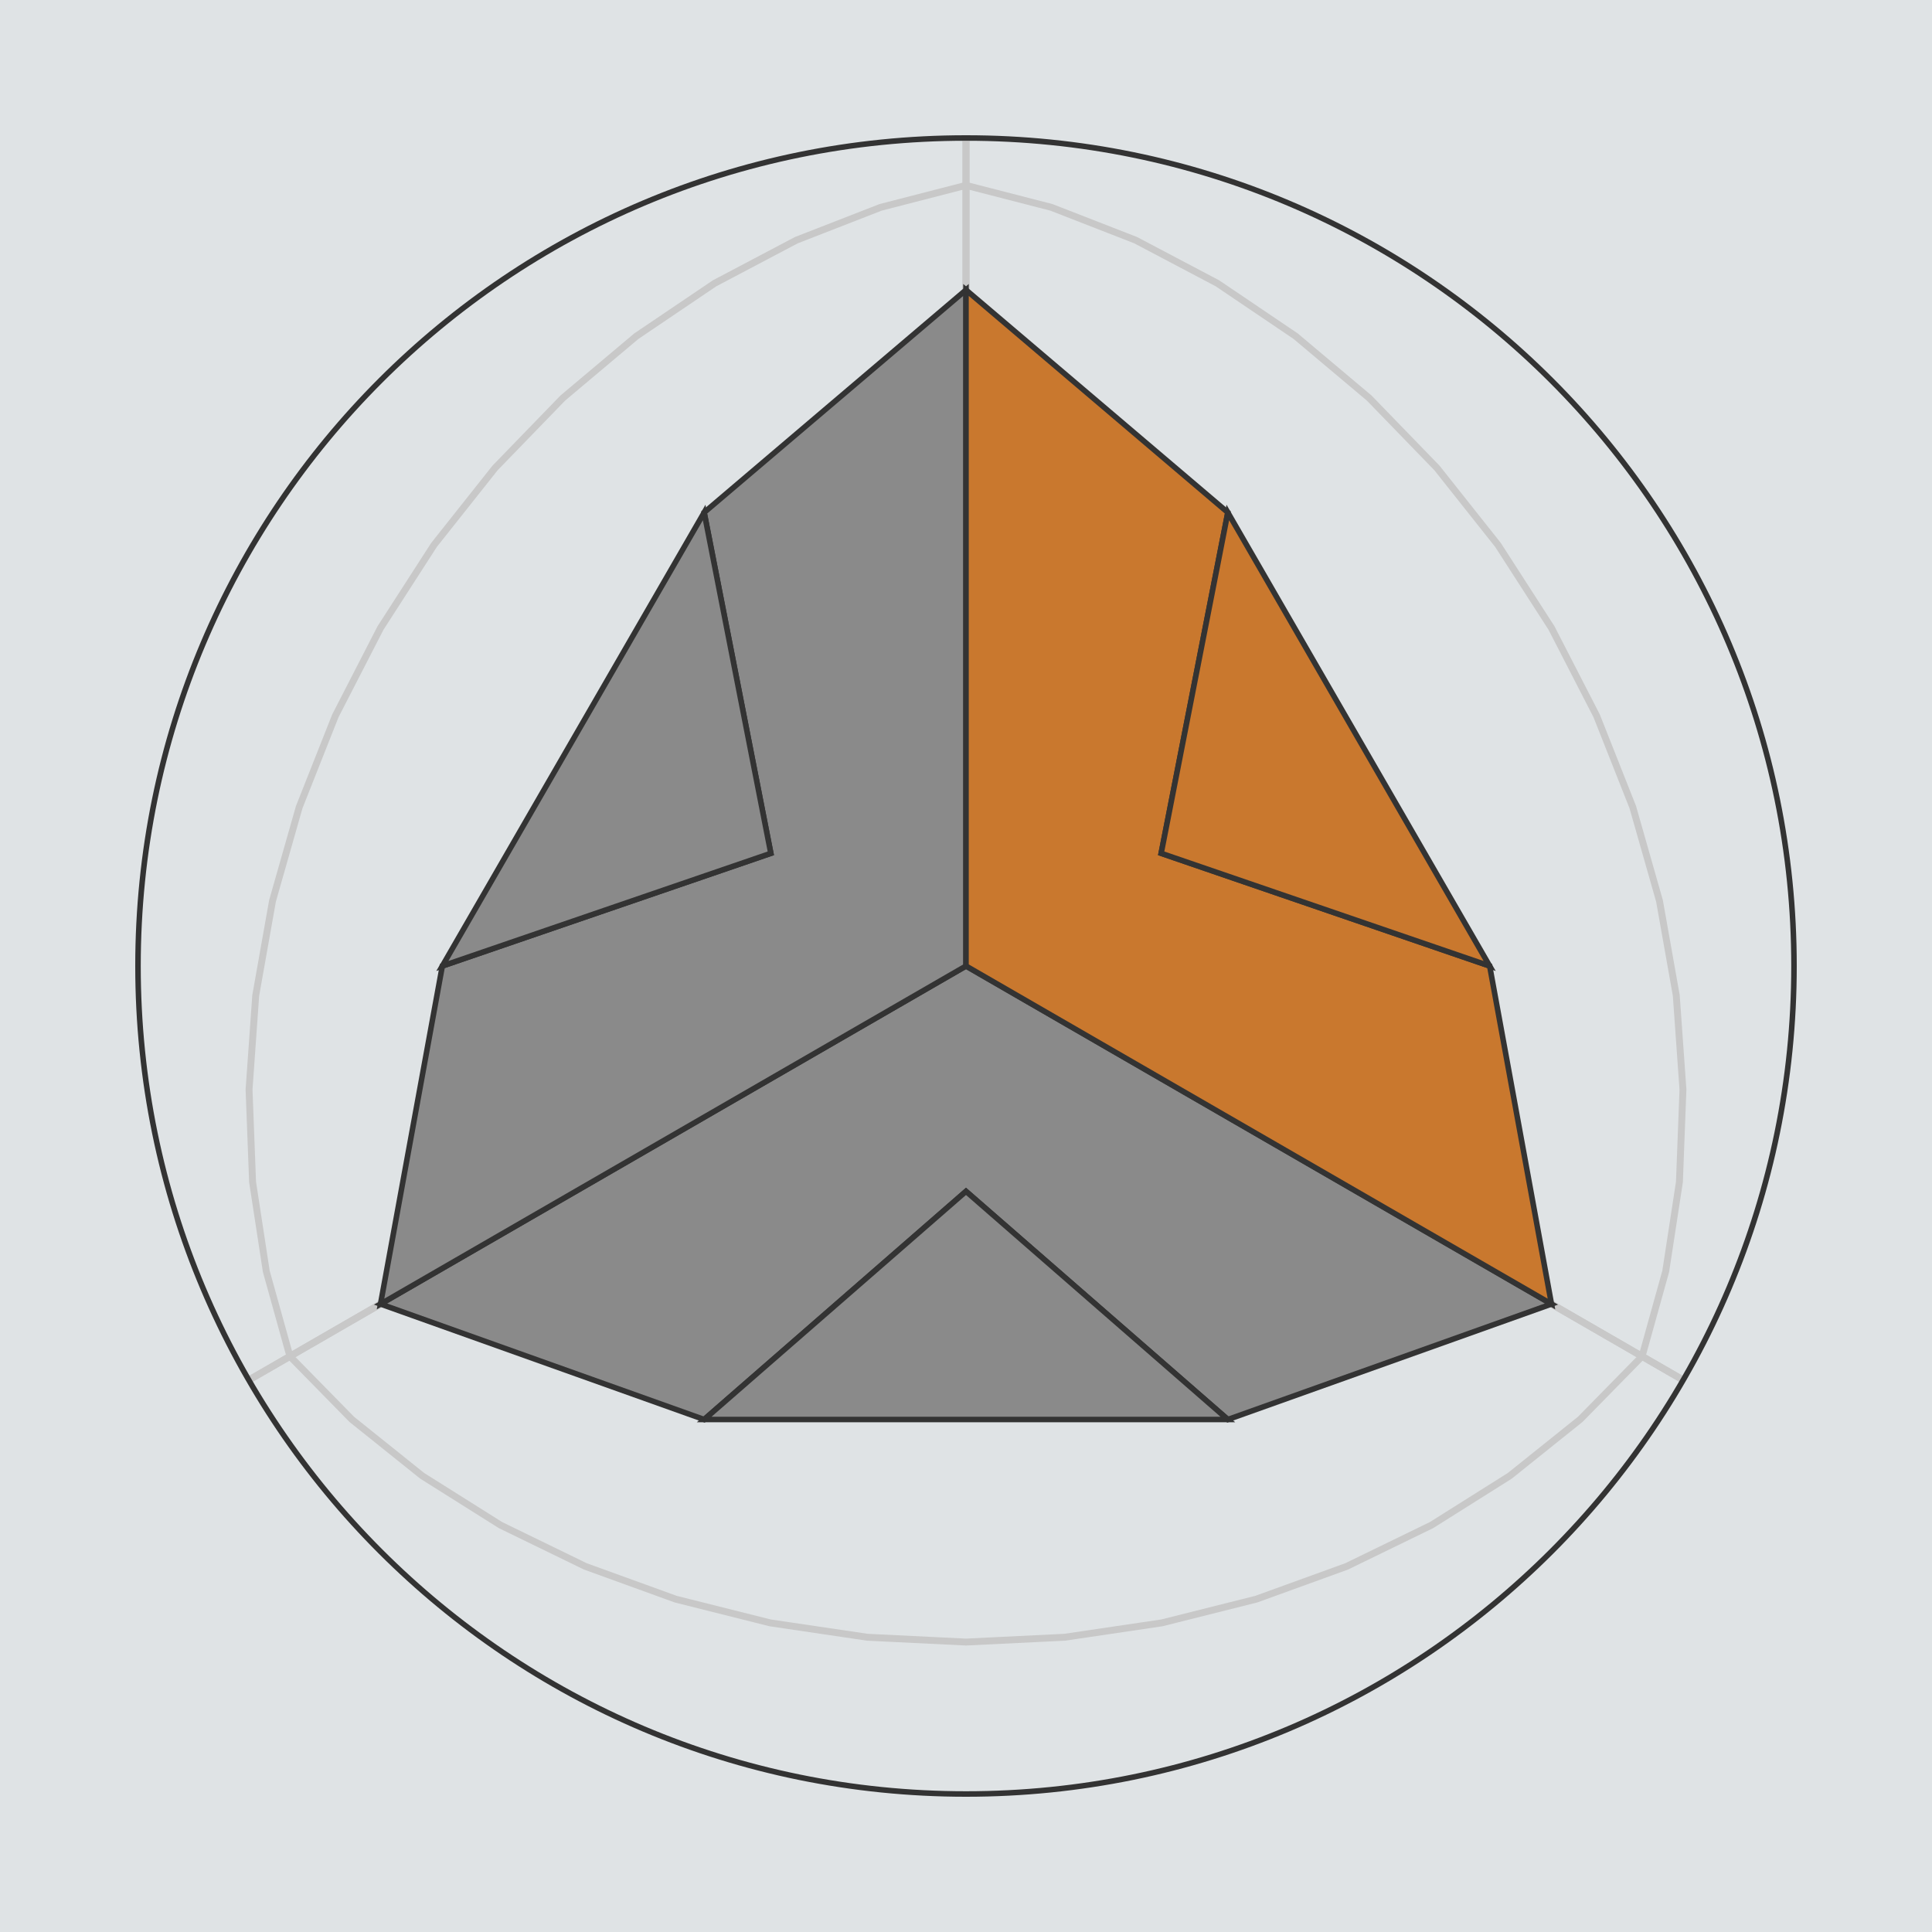
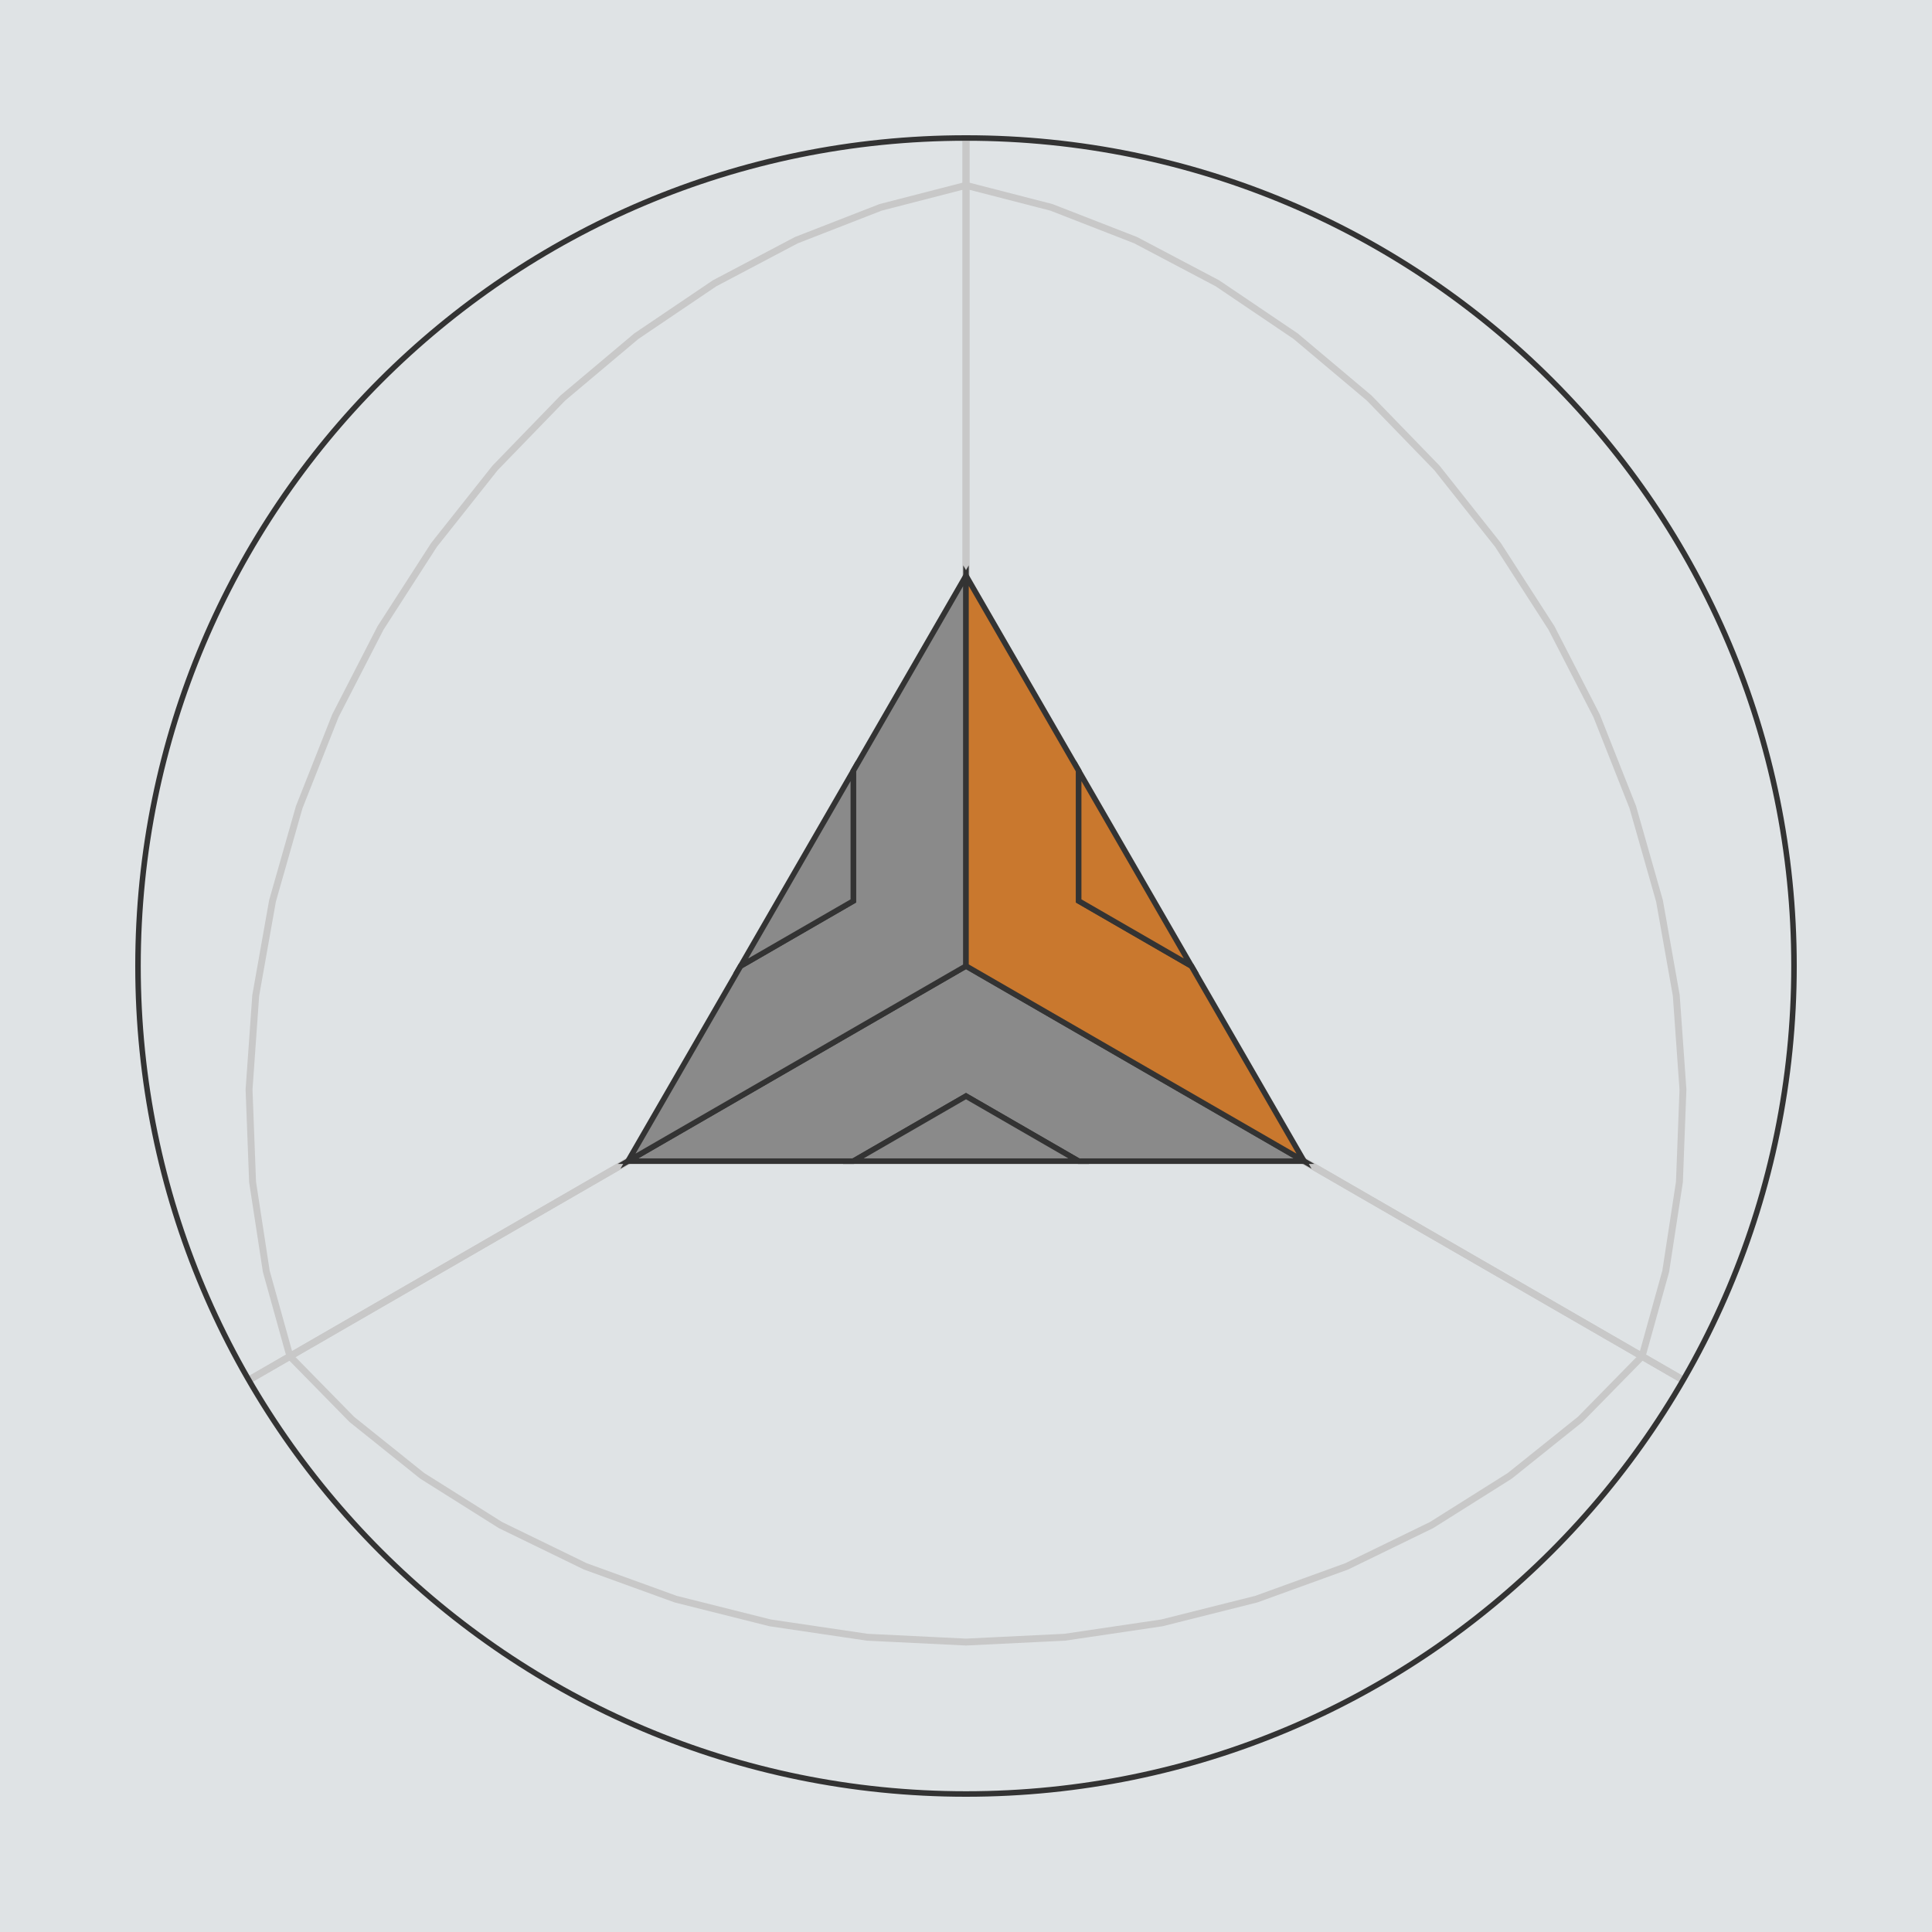
- <svg xmlns="http://www.w3.org/2000/svg" viewBox="-70.00 -70.00 140.00 140.00" width="140" height="140" data-orb-view="vertex-3" data-projection="spherical">
+ <svg xmlns="http://www.w3.org/2000/svg" viewBox="-70.00 -70.00 140.00 140.00" width="140" height="140" data-orb-view="vertex-3" data-projection="faceted">
  <rect x="-70.00" y="-70.00" width="140.00" height="140.00" fill="#dfe3e5" pointer-events="none" />
-   <path d="M0,0 L-6.19,3.574 L-12.292,7.097 L-18.219,10.519 L-23.887,13.791 L-29.214,16.867 L-34.125,19.702 L-38.55,22.257 L-42.426,24.495 L-45.698,26.384 L-48.319,27.897 L-50.252,29.013 L-51.469,29.715 L-51.953,29.995 L-51.697,29.847 L-50.704,29.274 L-48.99,28.284 L-44.514,32.848 L-39.404,36.944 L-33.733,40.514 L-27.582,43.507 L-21.038,45.88 L-14.194,47.599 L-7.148,48.641 L0,48.99 L7.148,48.641 L14.194,47.599 L21.038,45.88 L27.582,43.507 L33.733,40.514 L39.404,36.944 L44.514,32.848 L48.99,28.284 L50.704,29.274 L51.697,29.847 L51.953,29.995 L51.469,29.715 L50.252,29.013 L48.319,27.897 L45.698,26.384 L42.426,24.495 L38.55,22.257 L34.125,19.702 L29.214,16.867 L23.887,13.791 L18.219,10.519 L12.292,7.097 L6.19,3.574 L0,0 Z" fill="none" stroke="#c8c8c8" stroke-width="0.5" data-orb-scaffold="true" pointer-events="none" />
-   <path d="M0,0 L0,-7.148 L0,-14.194 L0,-21.038 L0,-27.582 L0,-33.733 L0,-39.404 L0,-44.514 L0,-48.99 L0,-52.768 L0,-55.794 L0,-58.026 L0,-59.431 L0,-59.99 L0,-59.694 L0,-58.548 L0,-56.569 L-6.19,-54.974 L-12.292,-52.597 L-18.219,-49.471 L-23.887,-45.64 L-29.214,-41.159 L-34.125,-36.092 L-38.55,-30.511 L-42.426,-24.495 L-45.698,-18.13 L-48.319,-11.507 L-50.252,-4.721 L-51.469,2.134 L-51.953,8.957 L-51.697,15.653 L-50.704,22.126 L-48.99,28.284 L-50.704,29.274 L-51.697,29.847 L-51.953,29.995 L-51.469,29.715 L-50.252,29.013 L-48.319,27.897 L-45.698,26.384 L-42.426,24.495 L-38.55,22.257 L-34.125,19.702 L-29.214,16.867 L-23.887,13.791 L-18.219,10.519 L-12.292,7.097 L-6.19,3.574 L0,0 Z" fill="none" stroke="#c8c8c8" stroke-width="0.5" data-orb-scaffold="true" pointer-events="none" />
-   <path d="M0,0 L6.19,3.574 L12.292,7.097 L18.219,10.519 L23.887,13.791 L29.214,16.867 L34.125,19.702 L38.55,22.257 L42.426,24.495 L45.698,26.384 L48.319,27.897 L50.252,29.013 L51.469,29.715 L51.953,29.995 L51.697,29.847 L50.704,29.274 L48.99,28.284 L50.704,22.126 L51.697,15.653 L51.953,8.957 L51.469,2.134 L50.252,-4.721 L48.319,-11.507 L45.698,-18.13 L42.426,-24.495 L38.55,-30.511 L34.125,-36.092 L29.214,-41.159 L23.887,-45.64 L18.219,-49.471 L12.292,-52.597 L6.19,-54.974 L0,-56.569 L0,-58.548 L0,-59.694 L0,-59.99 L0,-59.431 L0,-58.026 L0,-55.794 L0,-52.768 L0,-48.99 L0,-44.514 L0,-39.404 L0,-33.733 L0,-27.582 L0,-21.038 L0,-14.194 L0,-7.148 L0,0 Z" fill="none" stroke="#c8c8c8" stroke-width="0.5" data-orb-scaffold="true" pointer-events="none" />
+   <path d="M0,0 L-6.19,3.574 L-12.292,7.097 L-18.219,10.519 L-23.887,13.791 L-29.214,16.867 L-34.125,19.702 L-38.55,22.257 L-42.426,24.495 L-45.698,26.384 L-48.319,27.897 L-50.252,29.013 L-51.469,29.715 L-51.953,29.995 L-51.697,29.847 L-50.704,29.274 L-48.99,28.284 L-44.514,32.848 L-39.404,36.944 L-33.733,40.514 L-27.582,43.507 L-21.038,45.88 L-14.194,47.599 L-7.148,48.641 L0,48.99 L7.148,48.641 L14.194,47.599 L21.038,45.88 L27.582,43.507 L33.733,40.514 L39.404,36.944 L44.514,32.848 L48.99,28.284 L50.704,29.274 L51.697,29.847 L51.953,29.995 L51.469,29.715 L50.252,29.013 L48.319,27.897 L45.698,26.384 L42.426,24.495 L38.55,22.257 L34.125,19.702 L29.214,16.867 L23.887,13.791 L18.219,10.519 L12.292,7.097 L6.19,3.574 L0,0 Z" fill="none" stroke="#c8c8c8" stroke-width="0.5" data-orb-base-face="0" data-orb-scaffold="true" pointer-events="none" />
+   <path d="M0,0 L0,-7.148 L0,-14.194 L0,-21.038 L0,-27.582 L0,-33.733 L0,-39.404 L0,-44.514 L0,-48.99 L0,-52.768 L0,-55.794 L0,-58.026 L0,-59.431 L0,-59.99 L0,-59.694 L0,-58.548 L0,-56.569 L-6.19,-54.974 L-12.292,-52.597 L-18.219,-49.471 L-23.887,-45.64 L-29.214,-41.159 L-34.125,-36.092 L-38.55,-30.511 L-42.426,-24.495 L-45.698,-18.13 L-48.319,-11.507 L-50.252,-4.721 L-51.469,2.134 L-51.953,8.957 L-51.697,15.653 L-50.704,22.126 L-48.99,28.284 L-50.704,29.274 L-51.697,29.847 L-51.953,29.995 L-51.469,29.715 L-50.252,29.013 L-48.319,27.897 L-45.698,26.384 L-42.426,24.495 L-38.55,22.257 L-34.125,19.702 L-29.214,16.867 L-23.887,13.791 L-18.219,10.519 L-12.292,7.097 L-6.19,3.574 L0,0 Z" fill="none" stroke="#c8c8c8" stroke-width="0.5" data-orb-base-face="1" data-orb-scaffold="true" pointer-events="none" />
+   <path d="M0,0 L6.19,3.574 L12.292,7.097 L18.219,10.519 L23.887,13.791 L29.214,16.867 L34.125,19.702 L38.55,22.257 L42.426,24.495 L45.698,26.384 L48.319,27.897 L50.252,29.013 L51.469,29.715 L51.953,29.995 L51.697,29.847 L50.704,29.274 L48.99,28.284 L50.704,22.126 L51.697,15.653 L51.953,8.957 L51.469,2.134 L50.252,-4.721 L48.319,-11.507 L45.698,-18.13 L42.426,-24.495 L38.55,-30.511 L34.125,-36.092 L29.214,-41.159 L23.887,-45.64 L18.219,-49.471 L12.292,-52.597 L6.19,-54.974 L0,-56.569 L0,-58.548 L0,-59.694 L0,-59.99 L0,-59.431 L0,-58.026 L0,-55.794 L0,-52.768 L0,-48.99 L0,-44.514 L0,-39.404 L0,-33.733 L0,-27.582 L0,-21.038 L0,-14.194 L0,-7.148 L0,0 Z" fill="none" stroke="#c8c8c8" stroke-width="0.5" data-orb-base-face="2" data-orb-scaffold="true" pointer-events="none" />
  <circle cx="0" cy="0" r="60.00" fill="none" stroke="#333333" stroke-width="0.4" data-orb-silhouette="true" />
  <clipPath id="orb-limb">
    <circle cx="0" cy="0" r="60.00" />
  </clipPath>
  <g clip-path="url(#orb-limb)">
-     <path d="M-42.426,24.495 L0,0 L42.426,24.495 L18.974,32.863 L-0,16.33 L-18.974,32.863 L-42.426,24.495 Z" fill="#8a8a8a" stroke="#333333" stroke-width="0.4" data-face-index="0" data-sides="6" data-orb-view="vertex-3" data-projection="spherical" data-orb-base-face="0" />
-     <path d="M18.974,32.863 L-18.974,32.863 L-0,16.33 L18.974,32.863 Z" fill="#8a8a8a" stroke="#333333" stroke-width="0.4" data-face-index="1" data-sides="3" data-orb-view="vertex-3" data-projection="spherical" data-orb-base-face="0" />
-     <path d="M0,-48.99 L0,0 L-42.426,24.495 L-37.947,0 L-14.142,-8.165 L-18.974,-32.863 L0,-48.99 Z" fill="#8a8a8a" stroke="#333333" stroke-width="0.4" data-face-index="2" data-sides="6" data-orb-view="vertex-3" data-projection="spherical" data-orb-base-face="1" />
-     <path d="M-37.947,0 L-18.974,-32.863 L-14.142,-8.165 L-37.947,0 Z" fill="#8a8a8a" stroke="#333333" stroke-width="0.4" data-face-index="3" data-sides="3" data-orb-view="vertex-3" data-projection="spherical" data-orb-base-face="1" />
-     <path d="M42.426,24.495 L0,0 L0,-48.99 L18.974,-32.863 L14.142,-8.165 L37.947,0 L42.426,24.495 Z" fill="#c9782e" stroke="#333333" stroke-width="0.4" data-face-index="4" data-sides="6" data-orb-view="vertex-3" data-projection="spherical" data-orb-base-face="2" data-orb-highlight="true" />
-     <path d="M18.974,-32.863 L37.947,0 L14.142,-8.165 L18.974,-32.863 Z" fill="#c9782e" stroke="#333333" stroke-width="0.4" data-face-index="5" data-sides="3" data-orb-view="vertex-3" data-projection="spherical" data-orb-base-face="2" data-orb-highlight="true" />
+     <path d="M-24.495,14.142 L0,0 L24.495,14.142 L8.165,14.142 L-0,9.428 L-8.165,14.142 L-24.495,14.142 Z" fill="#8a8a8a" stroke="#333333" stroke-width="0.4" data-face-index="0" data-sides="6" data-orb-view="vertex-3" data-projection="faceted" data-orb-base-face="0" />
+     <path d="M8.165,14.142 L-8.165,14.142 L-0,9.428 L8.165,14.142 Z" fill="#8a8a8a" stroke="#333333" stroke-width="0.4" data-face-index="1" data-sides="3" data-orb-view="vertex-3" data-projection="faceted" data-orb-base-face="0" />
+     <path d="M0,-28.284 L0,0 L-24.495,14.142 L-16.33,0 L-8.165,-4.714 L-8.165,-14.142 L0,-28.284 Z" fill="#8a8a8a" stroke="#333333" stroke-width="0.4" data-face-index="2" data-sides="6" data-orb-view="vertex-3" data-projection="faceted" data-orb-base-face="1" />
+     <path d="M-16.33,0 L-8.165,-14.142 L-8.165,-4.714 L-16.33,0 Z" fill="#8a8a8a" stroke="#333333" stroke-width="0.4" data-face-index="3" data-sides="3" data-orb-view="vertex-3" data-projection="faceted" data-orb-base-face="1" />
+     <path d="M24.495,14.142 L0,0 L0,-28.284 L8.165,-14.142 L8.165,-4.714 L16.33,0 L24.495,14.142 Z" fill="#c9782e" stroke="#333333" stroke-width="0.4" data-face-index="4" data-sides="6" data-orb-view="vertex-3" data-projection="faceted" data-orb-base-face="2" data-orb-highlight="true" />
+     <path d="M8.165,-14.142 L16.33,0 L8.165,-4.714 L8.165,-14.142 Z" fill="#c9782e" stroke="#333333" stroke-width="0.4" data-face-index="5" data-sides="3" data-orb-view="vertex-3" data-projection="faceted" data-orb-base-face="2" data-orb-highlight="true" />
  </g>
</svg>
